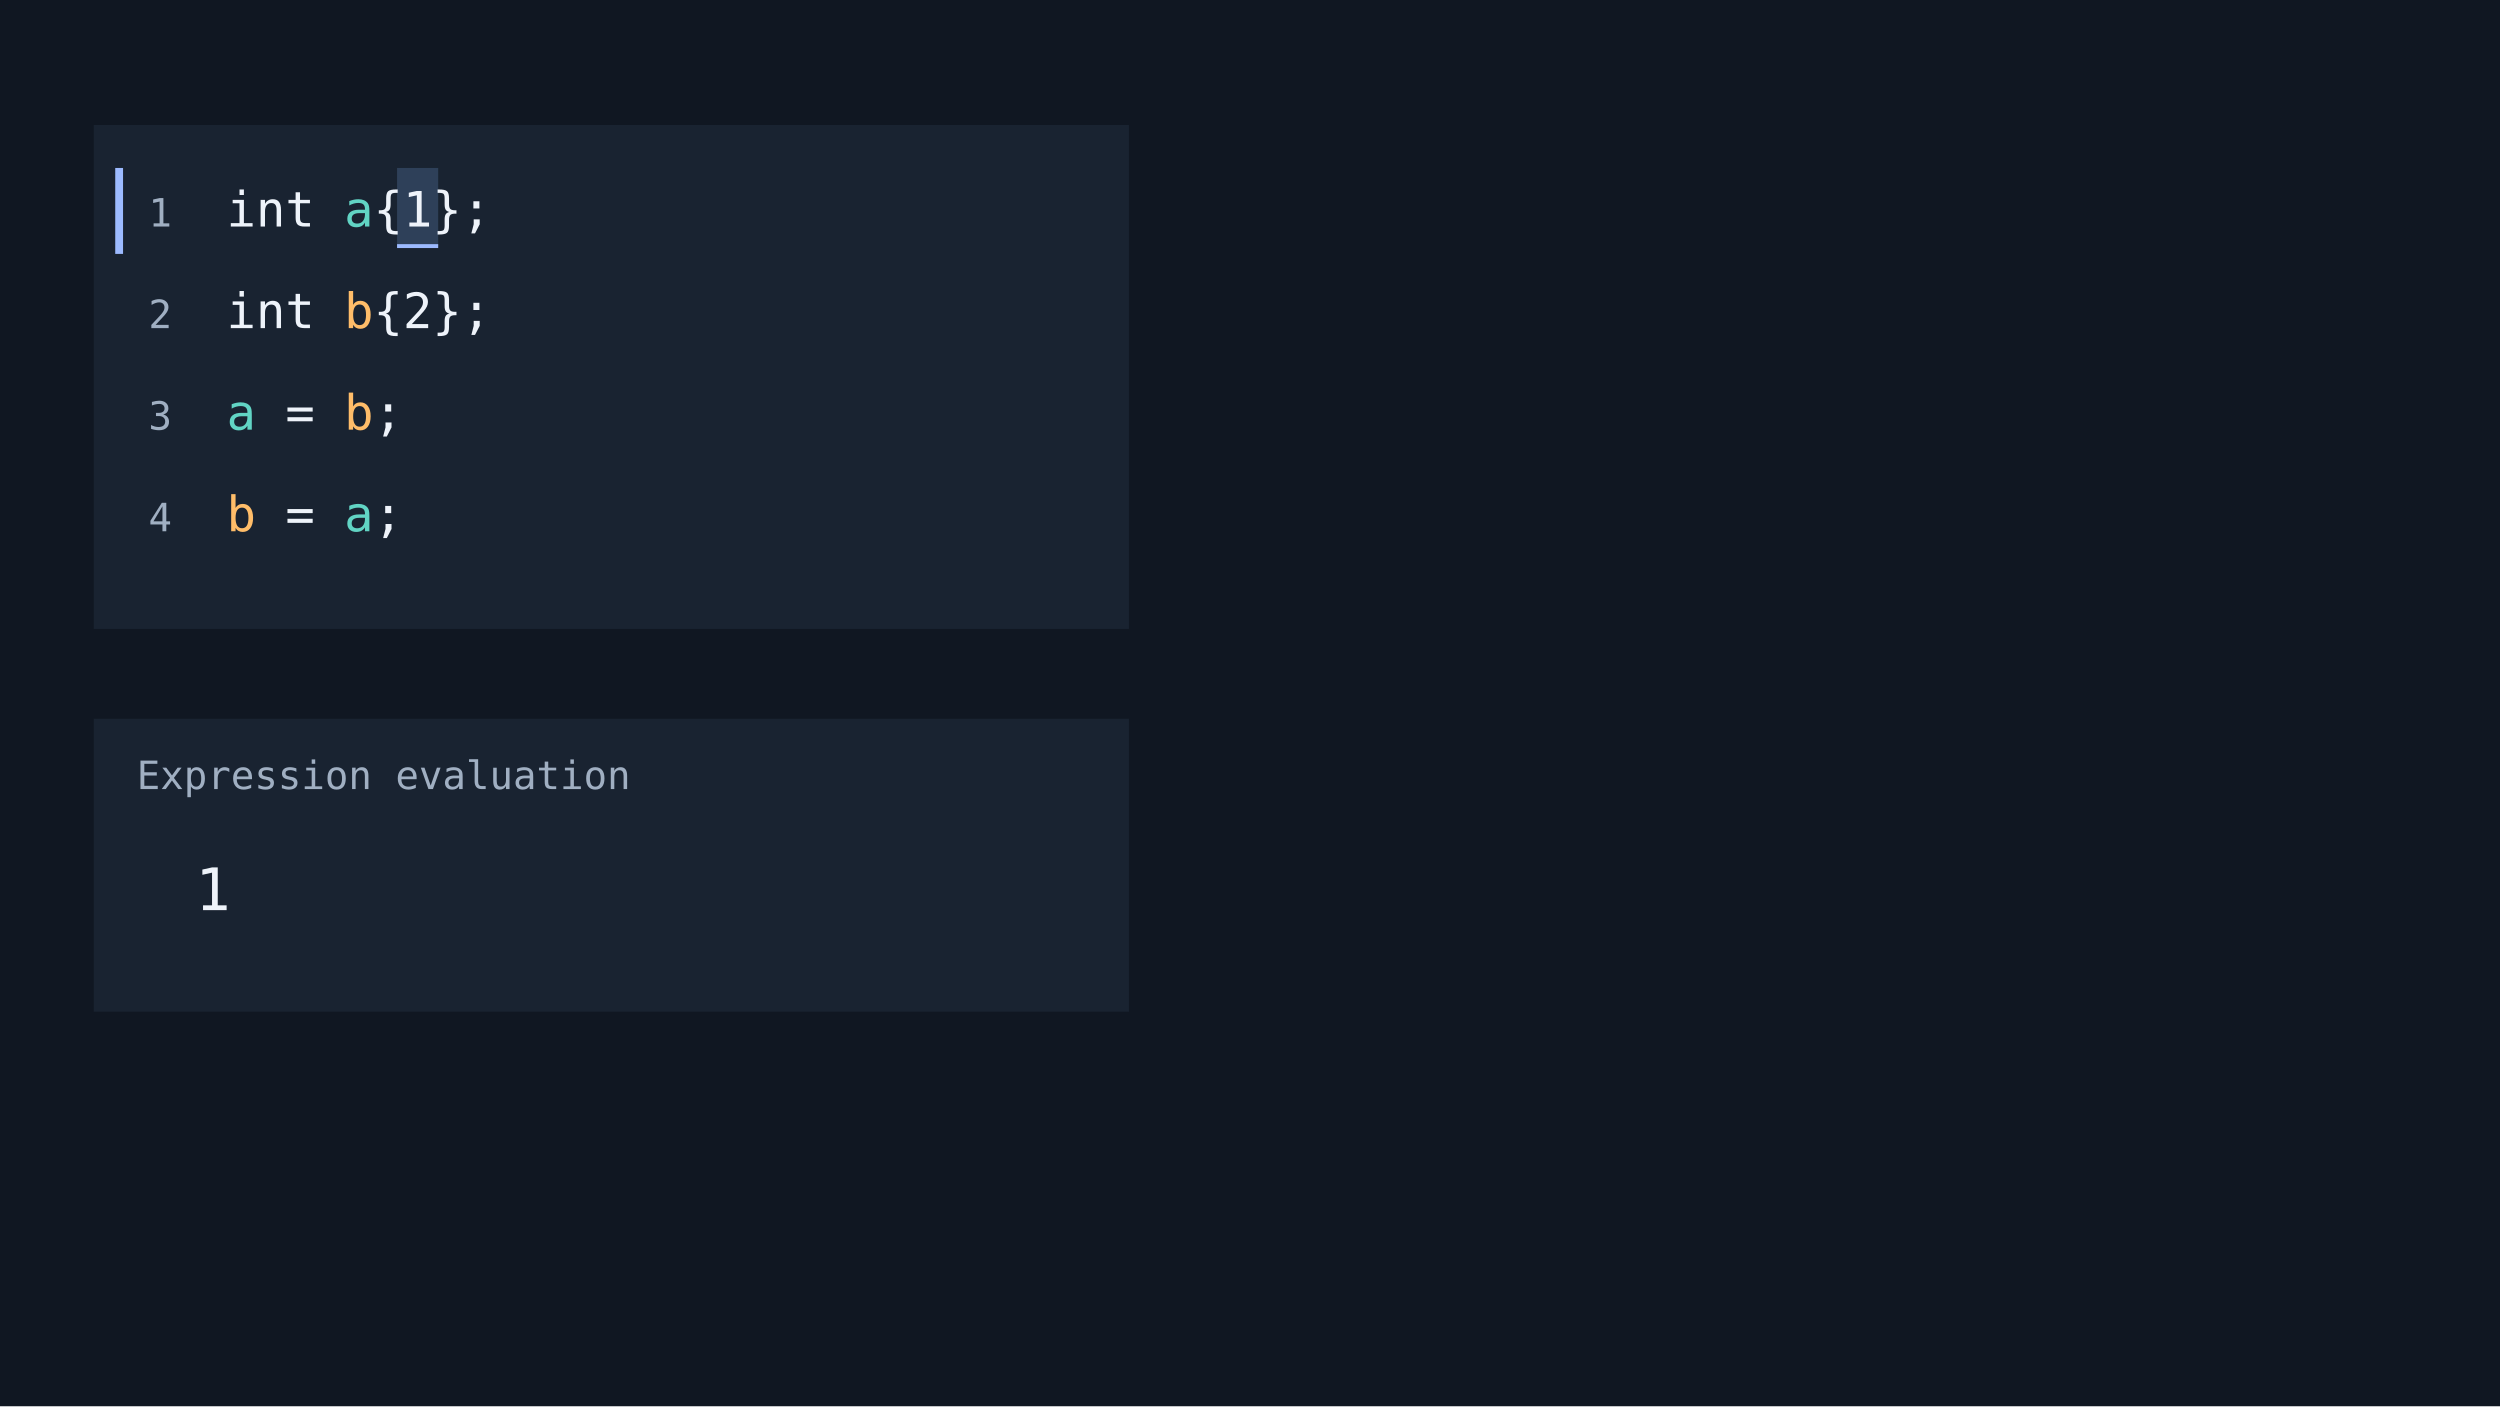
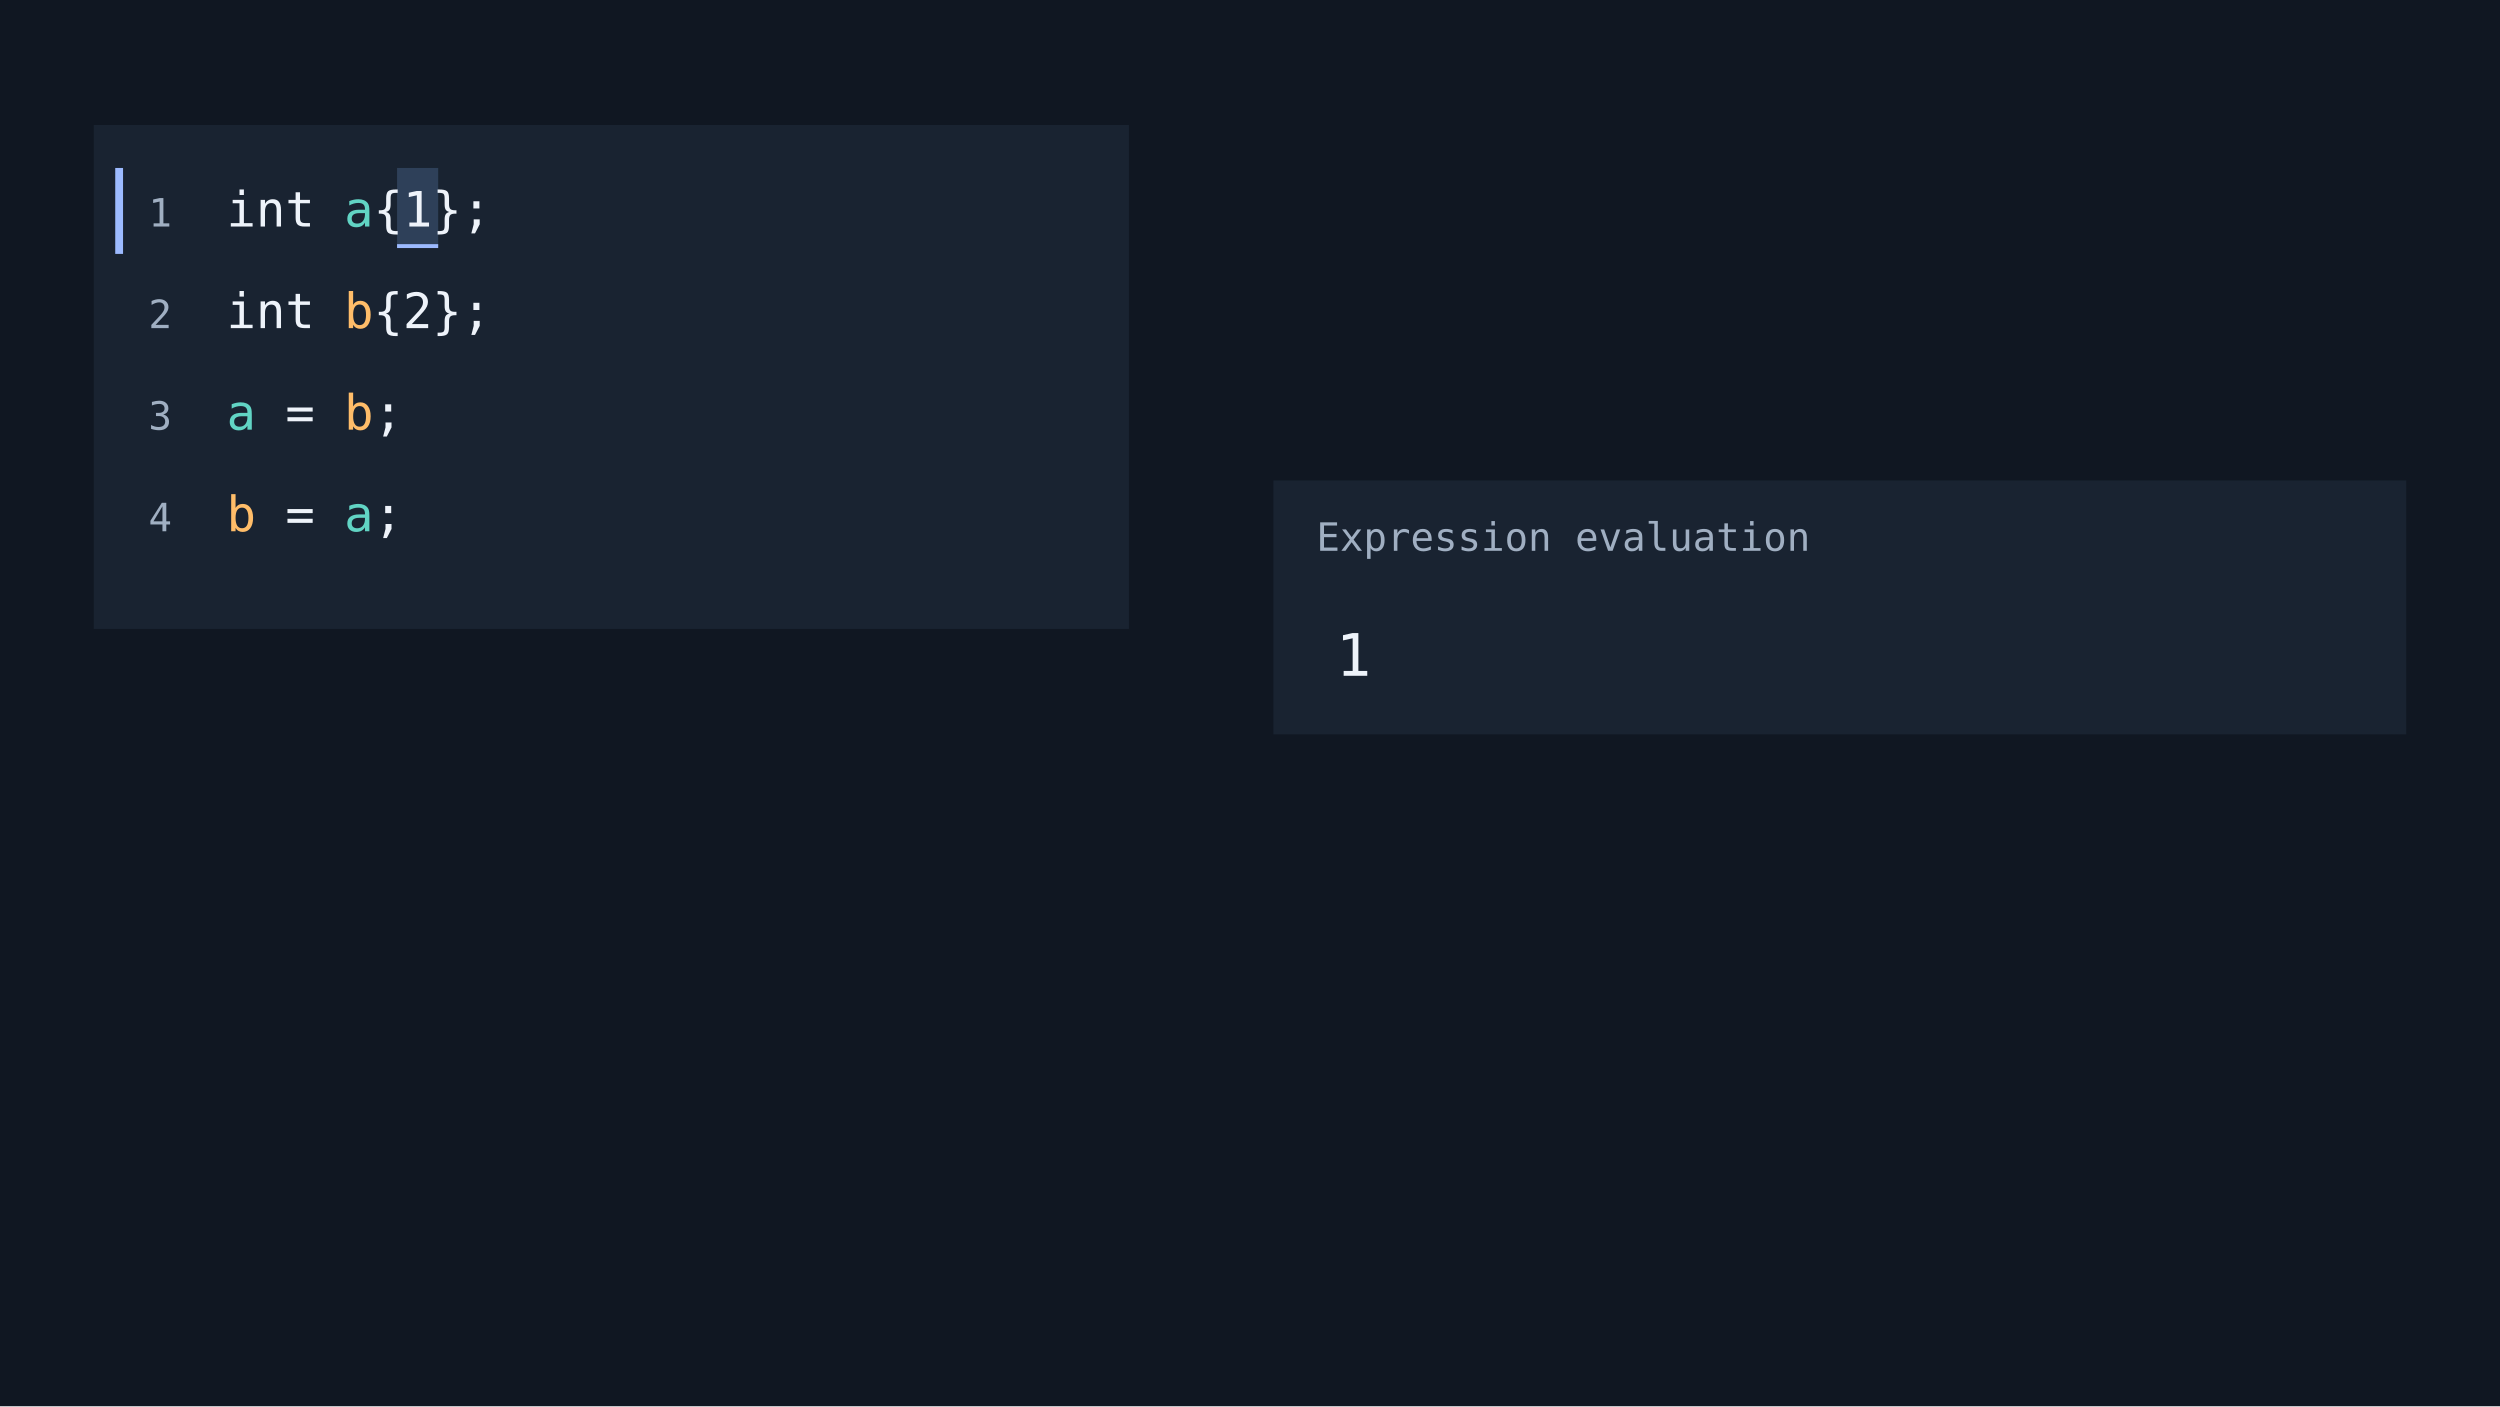
<svg xmlns="http://www.w3.org/2000/svg" viewBox="0 0 1280 720" width="1280" height="720" role="img">
  <rect x="0" y="0" width="1280" height="720" fill="#101722" stroke="none" stroke-width="1" />
  <rect x="48" y="64" width="530" height="258" fill="#192331" stroke="none" stroke-width="1" />
-   <rect x="48" y="368" width="530" height="150" fill="#192331" stroke="none" stroke-width="1" />
-   <text x="70" y="404" font-family="DejaVu Sans Mono,monospace" font-size="20" fill="#a0afc2" xml:space="preserve">Expression evaluation</text>
-   <text x="100" y="466" font-family="DejaVu Sans Mono,monospace" font-size="30" fill="#eef3fa" xml:space="preserve">1</text>
+   <rect x="652" y="246" width="580" height="130" fill="#192331" stroke="none" stroke-width="1" />
+   <text x="674" y="282" font-family="DejaVu Sans Mono,monospace" font-size="20" fill="#a0afc2" xml:space="preserve">Expression evaluation</text>
+   <text x="684" y="346" font-family="DejaVu Sans Mono,monospace" font-size="30" fill="#eef3fa" xml:space="preserve">1</text>
  <rect x="59" y="86" width="4" height="44" fill="#9cbaff" stroke="none" stroke-width="1" />
  <rect x="203.3" y="86" width="21.05" height="40" fill="#2e4059" stroke="none" stroke-width="1" />
  <line x1="203.3" y1="126" x2="224.35" y2="126" stroke="#9cbaff" stroke-width="2" />
  <text x="76" y="116" font-family="DejaVu Sans Mono,monospace" font-size="20" fill="#a0afc2" xml:space="preserve">1</text>
  <text x="116.0" y="116" font-family="DejaVu Sans Mono,monospace" font-size="25" fill="#eef3fa" xml:space="preserve">int</text>
  <text x="161.15" y="116" font-family="DejaVu Sans Mono,monospace" font-size="25" fill="#eef3fa" xml:space="preserve"> </text>
  <text x="176.2" y="116" font-family="DejaVu Sans Mono,monospace" font-size="25" fill="#61d4c4" xml:space="preserve">a</text>
  <text x="191.25" y="116" font-family="DejaVu Sans Mono,monospace" font-size="25" fill="#eef3fa" xml:space="preserve">{1};</text>
  <text x="76" y="168" font-family="DejaVu Sans Mono,monospace" font-size="20" fill="#a0afc2" xml:space="preserve">2</text>
  <text x="116.0" y="168" font-family="DejaVu Sans Mono,monospace" font-size="25" fill="#eef3fa" xml:space="preserve">int</text>
  <text x="161.15" y="168" font-family="DejaVu Sans Mono,monospace" font-size="25" fill="#eef3fa" xml:space="preserve"> </text>
  <text x="176.2" y="168" font-family="DejaVu Sans Mono,monospace" font-size="25" fill="#ffbd69" xml:space="preserve">b</text>
  <text x="191.25" y="168" font-family="DejaVu Sans Mono,monospace" font-size="25" fill="#eef3fa" xml:space="preserve">{2};</text>
  <text x="76" y="220" font-family="DejaVu Sans Mono,monospace" font-size="20" fill="#a0afc2" xml:space="preserve">3</text>
  <text x="116.0" y="220" font-family="DejaVu Sans Mono,monospace" font-size="25" fill="#61d4c4" xml:space="preserve">a</text>
  <text x="131.05" y="220" font-family="DejaVu Sans Mono,monospace" font-size="25" fill="#eef3fa" xml:space="preserve"> = </text>
  <text x="176.2" y="220" font-family="DejaVu Sans Mono,monospace" font-size="25" fill="#ffbd69" xml:space="preserve">b</text>
  <text x="191.25" y="220" font-family="DejaVu Sans Mono,monospace" font-size="25" fill="#eef3fa" xml:space="preserve">;</text>
  <text x="76" y="272" font-family="DejaVu Sans Mono,monospace" font-size="20" fill="#a0afc2" xml:space="preserve">4</text>
  <text x="116.0" y="272" font-family="DejaVu Sans Mono,monospace" font-size="25" fill="#ffbd69" xml:space="preserve">b</text>
  <text x="131.05" y="272" font-family="DejaVu Sans Mono,monospace" font-size="25" fill="#eef3fa" xml:space="preserve"> = </text>
  <text x="176.2" y="272" font-family="DejaVu Sans Mono,monospace" font-size="25" fill="#61d4c4" xml:space="preserve">a</text>
  <text x="191.25" y="272" font-family="DejaVu Sans Mono,monospace" font-size="25" fill="#eef3fa" xml:space="preserve">;</text>
</svg>
